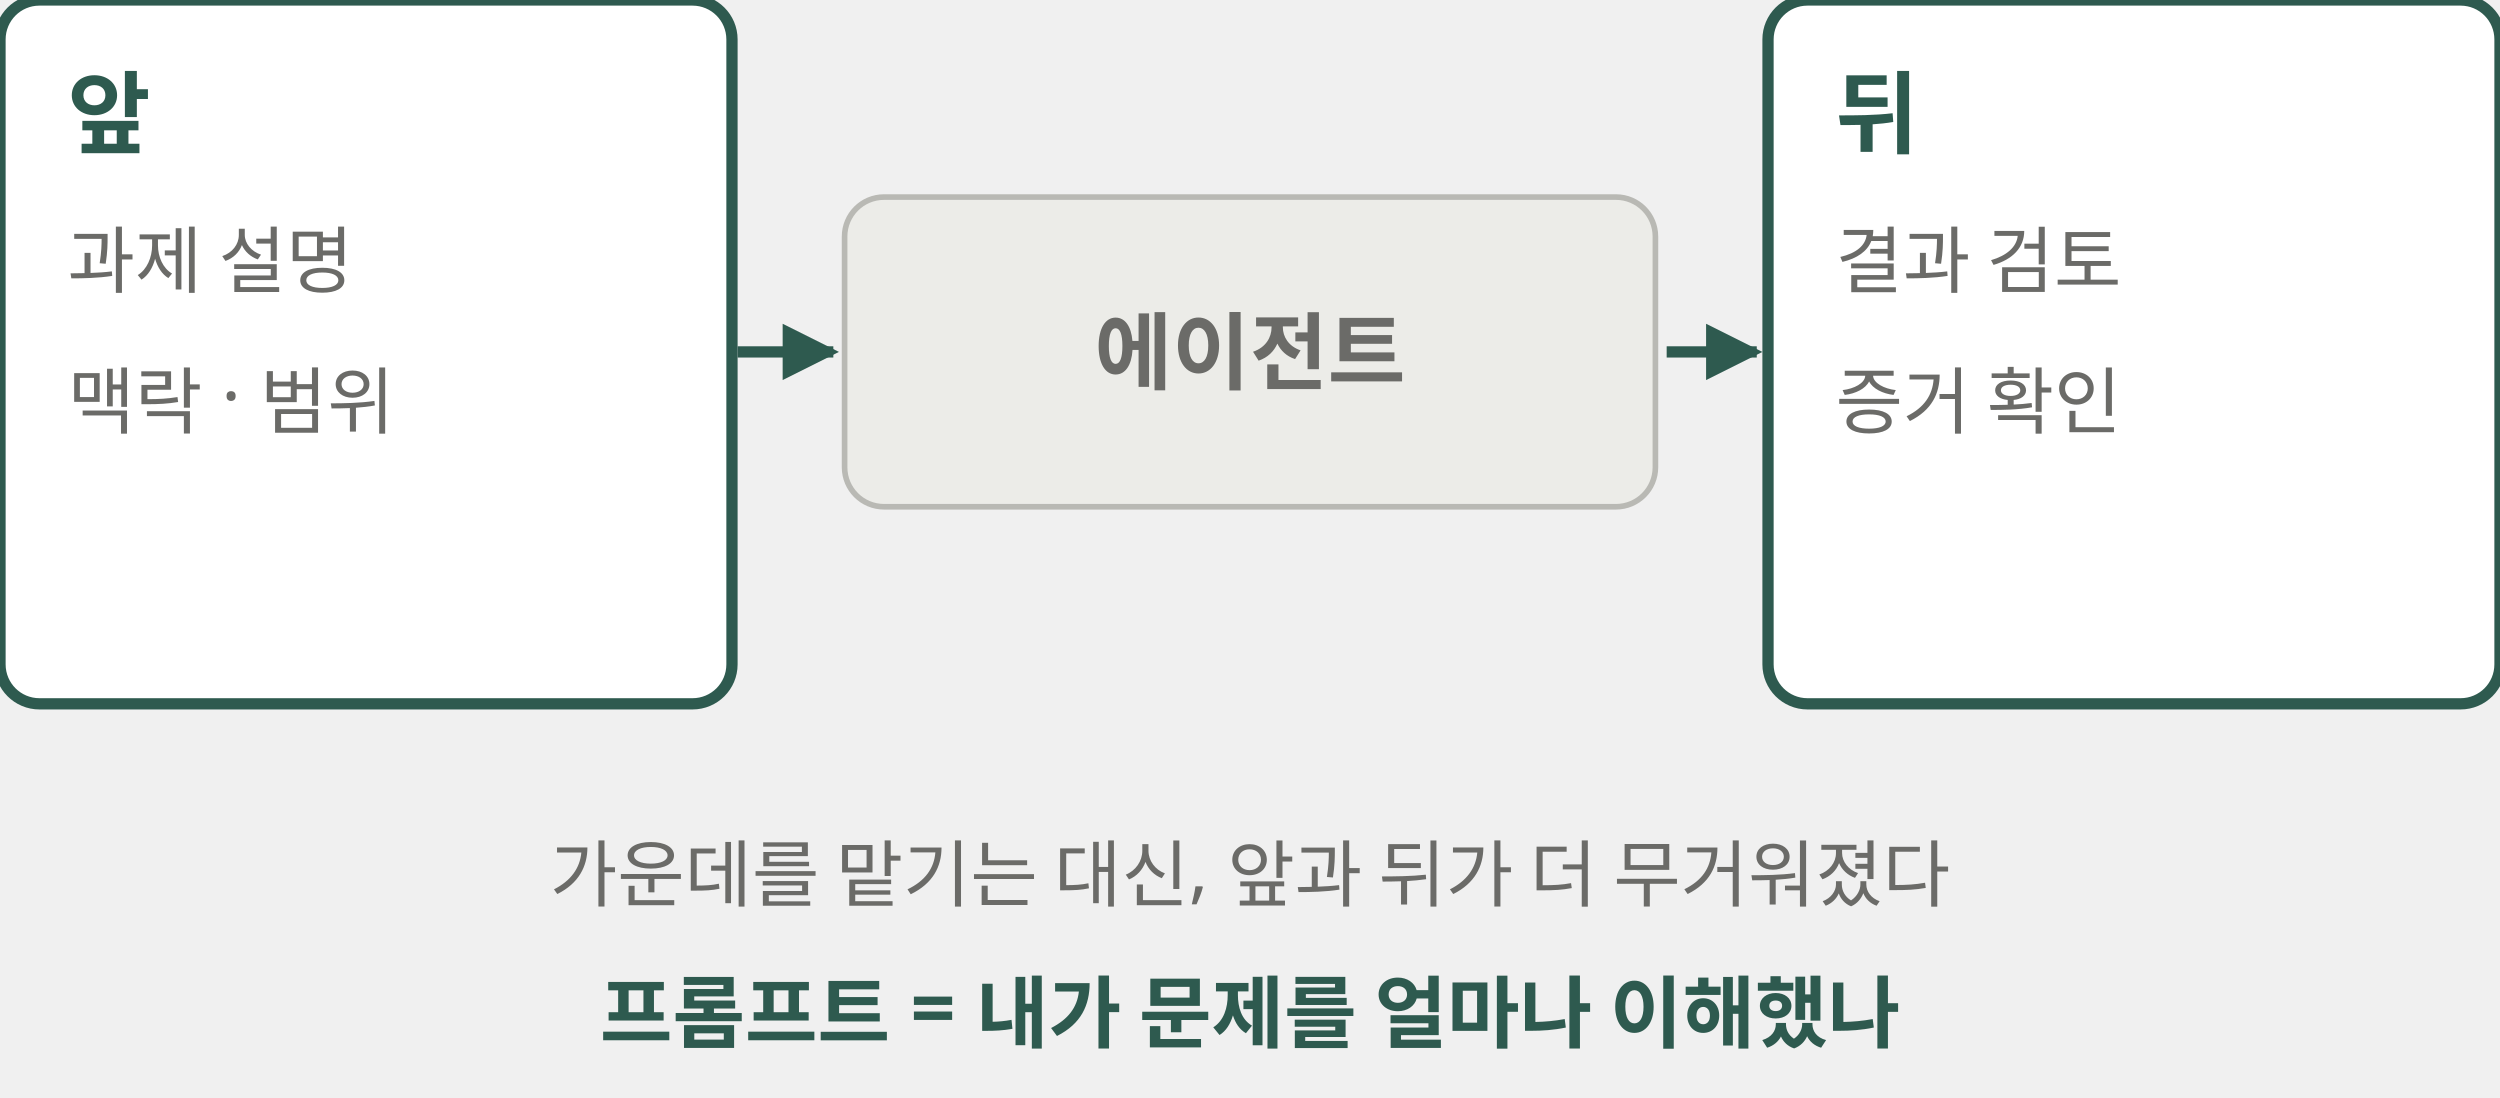
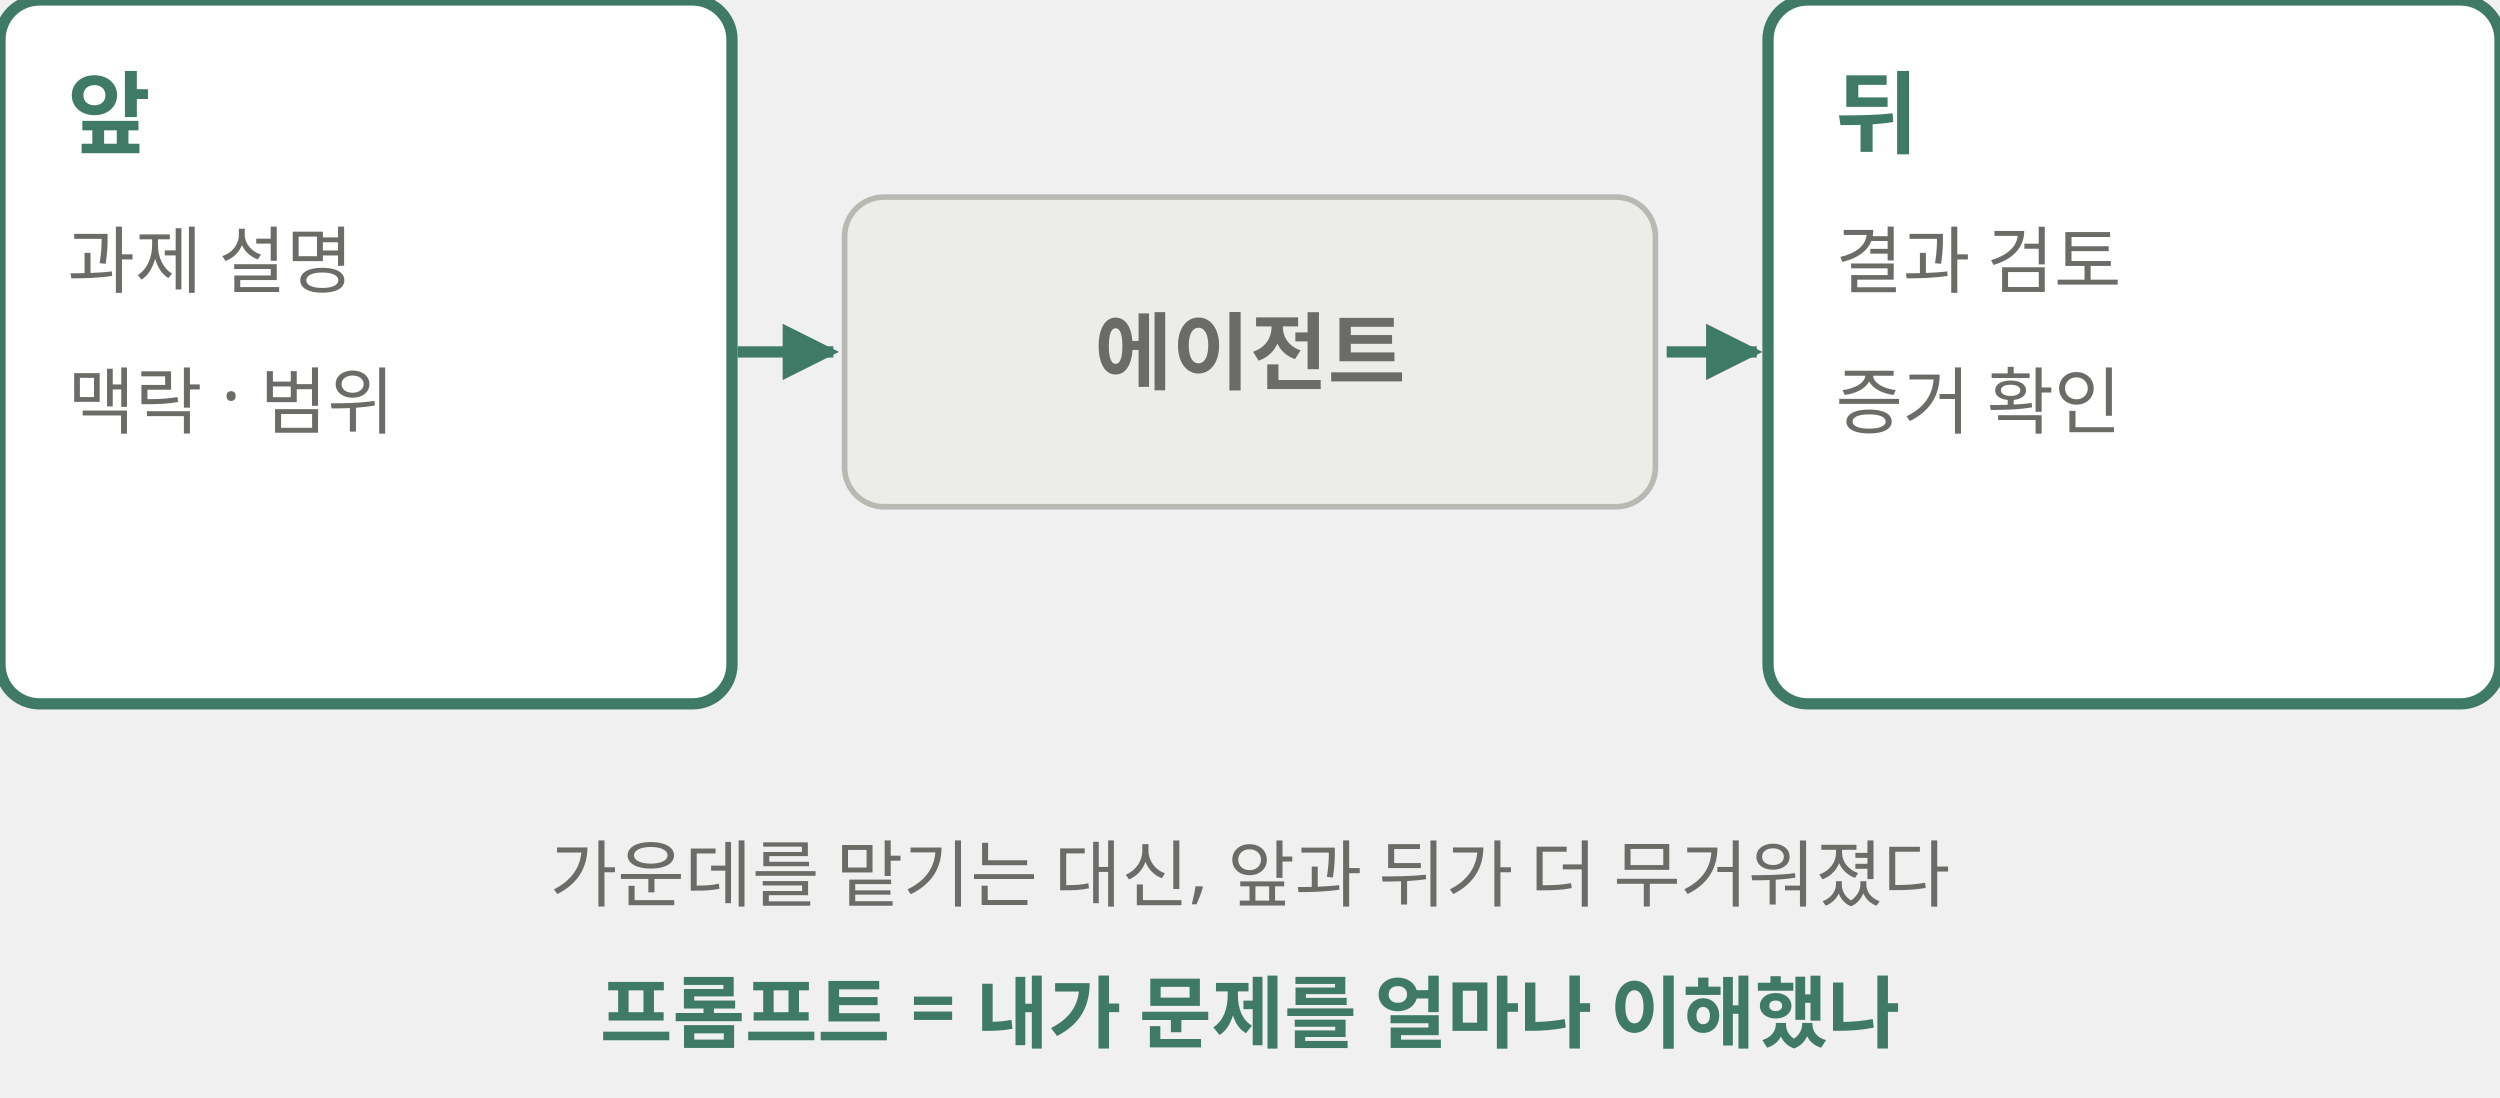
<svg xmlns="http://www.w3.org/2000/svg" viewBox="0 0 888 390" width="888" height="390">
  <defs>
    <marker id="a" viewBox="0 0 10 10" refX="9" refY="5" markerWidth="5" markerHeight="5" orient="auto">
-       <path d="M0 0L10 5L0 10z" fill="#2E5A4F" />
+       <path d="M0 0L10 5L0 10z" fill="#3F7A66" />
    </marker>
  </defs>
-   <rect x="0" y="0" width="260" height="250" rx="14" fill="#FFFFFF" stroke="#2E5A4F" stroke-width="4" />
-   <text x="24" y="52" font-size="32" fill="#2E5A4F" text-anchor="start" font-weight="bold" opacity="1" font-family="NanumGothic, Nanum Gothic, sans-serif" xml:space="preserve">앞</text>
+   <rect x="0" y="0" width="260" height="250" rx="14" fill="#FFFFFF" stroke="#3F7A66" stroke-width="4" />
+   <text x="24" y="52" font-size="32" fill="#3F7A66" text-anchor="start" font-weight="bold" opacity="1" font-family="NanumGothic, Nanum Gothic, sans-serif" xml:space="preserve">앞</text>
  <text x="24" y="102" font-size="26" fill="#6B6B68" text-anchor="start" font-weight="normal" opacity="1" font-family="NanumGothic, Nanum Gothic, sans-serif" xml:space="preserve">과제 설명</text>
  <text x="24" y="152" font-size="26" fill="#6B6B68" text-anchor="start" font-weight="normal" opacity="1" font-family="NanumGothic, Nanum Gothic, sans-serif" xml:space="preserve">맥락 · 범위</text>
  <rect x="300" y="70" width="288" height="110" rx="14" fill="#ECECE8" stroke="#B9B9B4" stroke-width="2" />
  <text x="444" y="136" font-size="30" fill="#6B6B68" text-anchor="middle" font-weight="bold" opacity="1" font-family="NanumGothic, Nanum Gothic, sans-serif" xml:space="preserve">에이전트</text>
-   <rect x="628" y="0" width="260" height="250" rx="14" fill="#FFFFFF" stroke="#2E5A4F" stroke-width="4" />
-   <text x="652" y="52" font-size="32" fill="#2E5A4F" text-anchor="start" font-weight="bold" opacity="1" font-family="NanumGothic, Nanum Gothic, sans-serif" xml:space="preserve">뒤</text>
+   <rect x="628" y="0" width="260" height="250" rx="14" fill="#FFFFFF" stroke="#3F7A66" stroke-width="4" />
+   <text x="652" y="52" font-size="32" fill="#3F7A66" text-anchor="start" font-weight="bold" opacity="1" font-family="NanumGothic, Nanum Gothic, sans-serif" xml:space="preserve">뒤</text>
  <text x="652" y="102" font-size="26" fill="#6B6B68" text-anchor="start" font-weight="normal" opacity="1" font-family="NanumGothic, Nanum Gothic, sans-serif" xml:space="preserve">결과 검토</text>
  <text x="652" y="152" font-size="26" fill="#6B6B68" text-anchor="start" font-weight="normal" opacity="1" font-family="NanumGothic, Nanum Gothic, sans-serif" xml:space="preserve">증거 확인</text>
-   <line x1="262" y1="125" x2="296" y2="125" stroke="#2E5A4F" stroke-width="4" marker-end="url(#a)" />
-   <line x1="592" y1="125" x2="624" y2="125" stroke="#2E5A4F" stroke-width="4" marker-end="url(#a)" />
+   <line x1="262" y1="125" x2="296" y2="125" stroke="#3F7A66" stroke-width="4" marker-end="url(#a)" />
+   <line x1="592" y1="125" x2="624" y2="125" stroke="#3F7A66" stroke-width="4" marker-end="url(#a)" />
  <text x="444" y="320" font-size="26" fill="#6B6B68" text-anchor="middle" font-weight="normal" opacity="1" font-family="NanumGothic, Nanum Gothic, sans-serif" xml:space="preserve">가운데를 맡기는 대신, 앞과 뒤가 더 무거워졌다</text>
-   <text x="444" y="370" font-size="28" fill="#2E5A4F" text-anchor="middle" font-weight="bold" opacity="1" font-family="NanumGothic, Nanum Gothic, sans-serif" xml:space="preserve">프롬프트 = 내가 문제를 얼마나 이해했나</text>
+   <text x="444" y="370" font-size="28" fill="#3F7A66" text-anchor="middle" font-weight="bold" opacity="1" font-family="NanumGothic, Nanum Gothic, sans-serif" xml:space="preserve">프롬프트 = 내가 문제를 얼마나 이해했나</text>
</svg>
